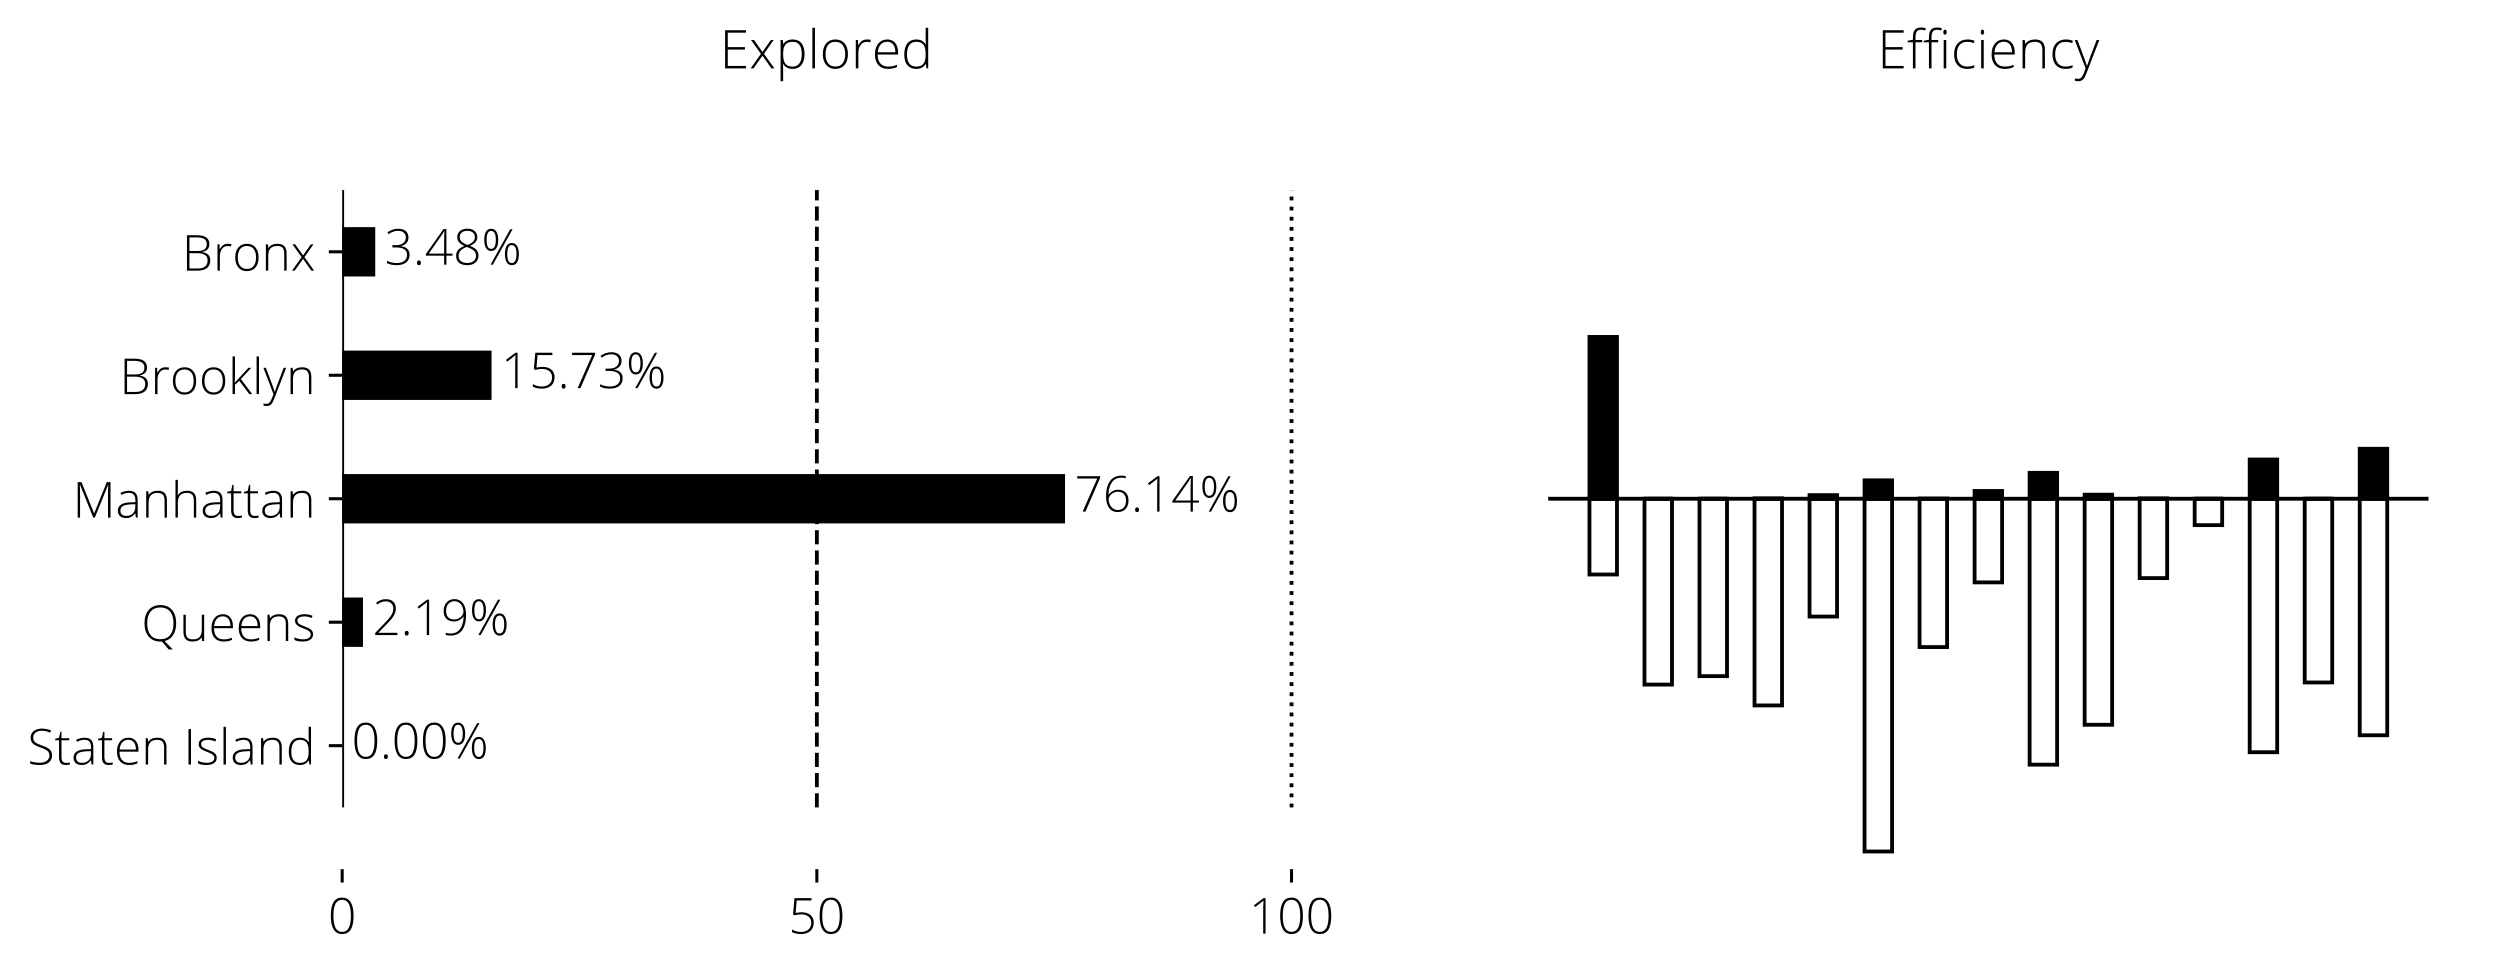
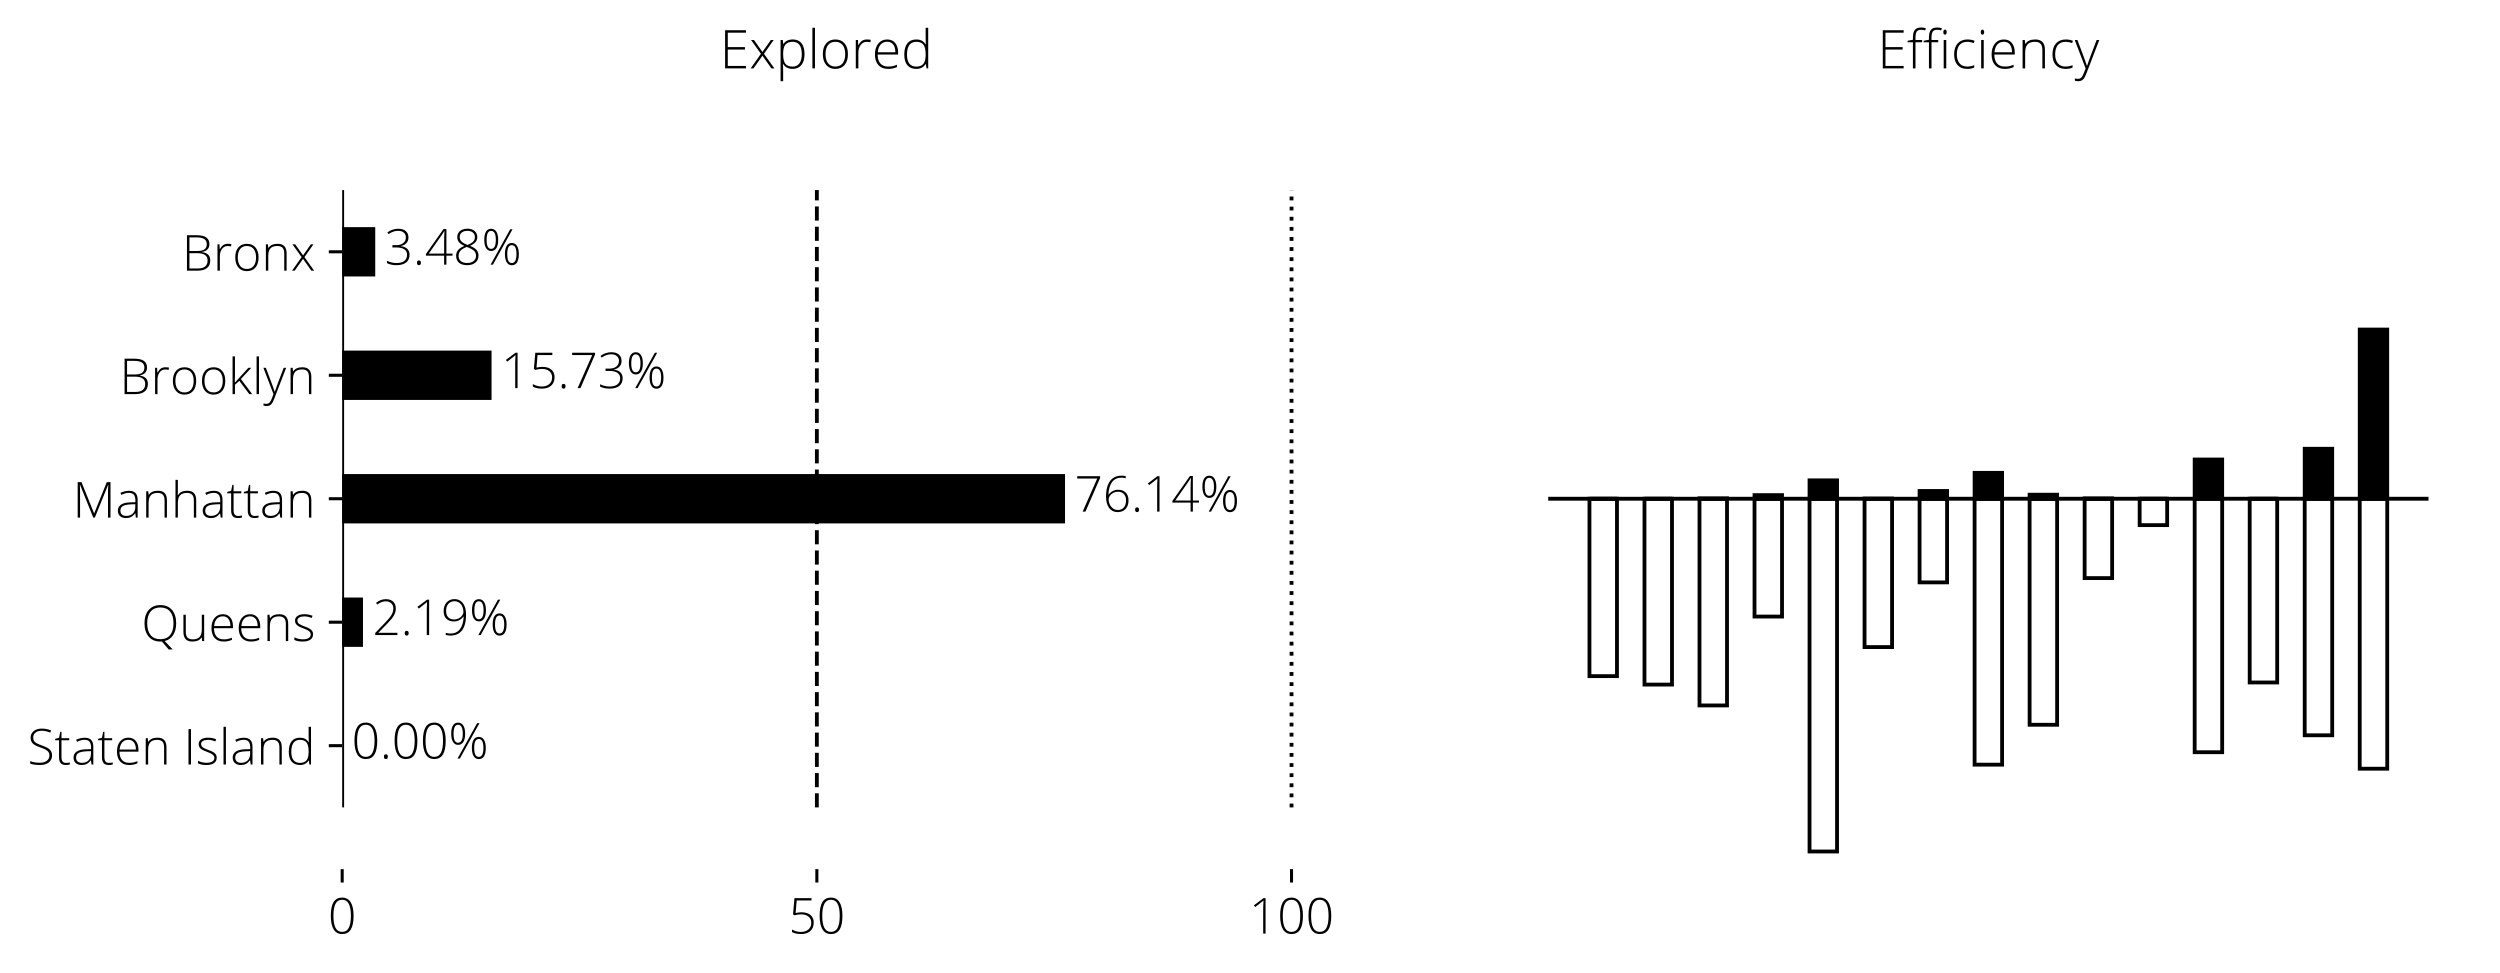
<svg xmlns="http://www.w3.org/2000/svg" xmlns:xlink="http://www.w3.org/1999/xlink" width="654.828pt" height="254.856pt" viewBox="0 0 654.828 254.856" version="1.1">
  <defs>
    <style type="text/css">*{stroke-linejoin: round; stroke-linecap: butt}</style>
  </defs>
  <g id="figure_1">
    <g id="patch_1">
      <path d="M 0 254.856  L 654.828 254.856  L 654.828 0  L 0 0  z " style="fill: #ffffff" />
    </g>
    <g id="axes_1">
      <g id="patch_2">
        <path d="M 89.628 227.654  L 343.265 227.654  L 343.265 33.614  L 89.628 33.614  L 89.628 227.654  z " style="fill: none" />
      </g>
      <g id="patch_3">
-         <path d="M 89.628 201.782  L 89.628 201.782  L 89.628 188.846  L 89.628 188.846  z " clip-path="url(#p9c66ccdeb3)" />
+         <path d="M 89.628 201.782  L 89.628 201.782  L 89.628 188.846  L 89.628 188.846  z " clip-path="url(#p02bdf28654)" />
      </g>
      <g id="patch_4">
-         <path d="M 89.628 169.442  L 95.077 169.442  L 95.077 156.506  L 89.628 156.506  z " clip-path="url(#p9c66ccdeb3)" />
+         <path d="M 89.628 169.442  L 95.077 169.442  L 95.077 156.506  L 89.628 156.506  z " clip-path="url(#p02bdf28654)" />
      </g>
      <g id="patch_5">
-         <path d="M 89.628 137.102  L 278.967 137.102  L 278.967 124.166  L 89.628 124.166  z " clip-path="url(#p9c66ccdeb3)" />
+         <path d="M 89.628 137.102  L 278.967 137.102  L 278.967 124.166  L 89.628 124.166  z " clip-path="url(#p02bdf28654)" />
      </g>
      <g id="patch_6">
-         <path d="M 89.628 104.762  L 128.753 104.762  L 128.753 91.826  L 89.628 91.826  z " clip-path="url(#p9c66ccdeb3)" />
+         <path d="M 89.628 104.762  L 128.753 104.762  L 128.753 91.826  L 89.628 91.826  z " clip-path="url(#p02bdf28654)" />
      </g>
      <g id="patch_7">
-         <path d="M 89.628 72.422  L 98.287 72.422  L 98.287 59.486  L 89.628 59.486  z " clip-path="url(#p9c66ccdeb3)" />
+         <path d="M 89.628 72.422  L 98.287 72.422  L 98.287 59.486  L 89.628 59.486  z " clip-path="url(#p02bdf28654)" />
      </g>
      <g id="matplotlib.axis_1">
        <g id="xtick_1">
          <g id="line2d_1">
            <defs>
-               <path id="m9e87ecc311" d="M 0 0  L 0 3.5  " style="stroke: #000000; stroke-width: 0.8" />
+               <path id="md7eb04fafc" d="M 0 0  L 0 3.5  " style="stroke: #000000; stroke-width: 0.8" />
            </defs>
            <g>
-               <use xlink:href="#m9e87ecc311" x="89.628" y="227.654" style="stroke: #000000; stroke-width: 0.8" />
+               <use xlink:href="#md7eb04fafc" x="89.628" y="227.654" style="stroke: #000000; stroke-width: 0.8" />
            </g>
          </g>
          <g id="text_1">
            <g transform="translate(85.91836 244.5322)scale(0.13 -0.13)">
              <defs>
                <path id="OpenSans-Light-30" d="M 3297 2297  Q 3297 1094 2930 515  Q 2563 -63 1819 -63  Q 1103 -63 731 532  Q 359 1128 359 2297  Q 359 3491 720 4066  Q 1081 4641 1819 4641  Q 2541 4641 2919 4045  Q 3297 3450 3297 2297  z M 697 2297  Q 697 1234 975 726  Q 1253 219 1819 219  Q 2409 219 2679 744  Q 2950 1269 2950 2297  Q 2950 3309 2679 3834  Q 2409 4359 1819 4359  Q 1228 4359 962 3834  Q 697 3309 697 2297  z " transform="scale(0.015625)" />
              </defs>
              <use xlink:href="#OpenSans-Light-30" />
            </g>
          </g>
        </g>
        <g id="xtick_2">
          <g id="line2d_2">
            <g>
-               <use xlink:href="#m9e87ecc311" x="213.96" y="227.654" style="stroke: #000000; stroke-width: 0.8" />
+               <use xlink:href="#md7eb04fafc" x="213.96" y="227.654" style="stroke: #000000; stroke-width: 0.8" />
            </g>
          </g>
          <g id="text_2">
            <g transform="translate(206.5398 244.5322)scale(0.13 -0.13)">
              <defs>
                <path id="OpenSans-Light-35" d="M 1678 2747  Q 2409 2747 2829 2394  Q 3250 2041 3250 1422  Q 3250 719 2812 328  Q 2375 -63 1606 -63  Q 1266 -63 959 4  Q 653 72 447 197  L 447 519  Q 784 347 1046 280  Q 1309 213 1606 213  Q 2206 213 2568 530  Q 2931 847 2931 1388  Q 2931 1897 2578 2187  Q 2225 2478 1619 2478  Q 1213 2478 769 2356  L 581 2478  L 763 4569  L 2963 4569  L 2963 4269  L 1056 4269  L 916 2656  Q 1403 2747 1678 2747  z " transform="scale(0.015625)" />
              </defs>
              <use xlink:href="#OpenSans-Light-35" />
              <use xlink:href="#OpenSans-Light-30" x="57.08" />
            </g>
          </g>
        </g>
        <g id="xtick_3">
          <g id="line2d_3">
            <g>
-               <use xlink:href="#m9e87ecc311" x="338.292" y="227.654" style="stroke: #000000; stroke-width: 0.8" />
+               <use xlink:href="#md7eb04fafc" x="338.292" y="227.654" style="stroke: #000000; stroke-width: 0.8" />
            </g>
          </g>
          <g id="text_3">
            <g transform="translate(327.1613 244.5322)scale(0.13 -0.13)">
              <defs>
                <path id="OpenSans-Light-31" d="M 2131 0  L 1825 0  L 1825 3328  Q 1825 3781 1863 4269  Q 1816 4222 1766 4178  Q 1716 4134 800 3419  L 622 3641  L 1863 4569  L 2131 4569  L 2131 0  z " transform="scale(0.015625)" />
              </defs>
              <use xlink:href="#OpenSans-Light-31" />
              <use xlink:href="#OpenSans-Light-30" x="57.08" />
              <use xlink:href="#OpenSans-Light-30" x="114.16" />
            </g>
          </g>
        </g>
      </g>
      <g id="matplotlib.axis_2">
        <g id="ytick_1">
          <g id="line2d_4">
            <defs>
-               <path id="mad6fd89272" d="M 0 0  L -3.5 0  " style="stroke: #000000; stroke-width: 0.8" />
+               <path id="m447aea1575" d="M 0 0  L -3.5 0  " style="stroke: #000000; stroke-width: 0.8" />
            </defs>
            <g>
-               <use xlink:href="#mad6fd89272" x="89.628" y="195.314" style="stroke: #000000; stroke-width: 0.8" />
+               <use xlink:href="#m447aea1575" x="89.628" y="195.314" style="stroke: #000000; stroke-width: 0.8" />
            </g>
          </g>
          <g id="text_4">
            <g transform="translate(7.2 200.2532)scale(0.13 -0.13)">
              <defs>
                <path id="OpenSans-Light-53" d="M 3169 1178  Q 3169 606 2748 271  Q 2328 -63 1631 -63  Q 794 -63 347 122  L 347 441  Q 841 231 1606 231  Q 2169 231 2498 489  Q 2828 747 2828 1166  Q 2828 1425 2718 1595  Q 2609 1766 2362 1906  Q 2116 2047 1638 2209  Q 938 2450 670 2729  Q 403 3009 403 3475  Q 403 3988 804 4311  Q 1206 4634 1838 4634  Q 2481 4634 3047 4391  L 2931 4116  Q 2363 4353 1844 4353  Q 1338 4353 1038 4118  Q 738 3884 738 3481  Q 738 3228 830 3065  Q 922 2903 1131 2773  Q 1341 2644 1850 2463  Q 2384 2278 2653 2104  Q 2922 1931 3045 1711  Q 3169 1491 3169 1178  z " transform="scale(0.015625)" />
                <path id="OpenSans-Light-74" d="M 1466 213  Q 1759 213 1978 263  L 1978 13  Q 1753 -63 1459 -63  Q 1009 -63 795 178  Q 581 419 581 934  L 581 3128  L 78 3128  L 78 3309  L 581 3450  L 738 4219  L 897 4219  L 897 3397  L 1894 3397  L 1894 3128  L 897 3128  L 897 978  Q 897 588 1034 400  Q 1172 213 1466 213  z " transform="scale(0.015625)" />
                <path id="OpenSans-Light-61" d="M 2631 0  L 2553 538  L 2528 538  Q 2272 209 2001 73  Q 1731 -63 1363 -63  Q 863 -63 584 193  Q 306 450 306 903  Q 306 1400 720 1675  Q 1134 1950 1919 1966  L 2566 1984  L 2566 2209  Q 2566 2694 2369 2941  Q 2172 3188 1734 3188  Q 1263 3188 756 2925  L 641 3194  Q 1200 3456 1747 3456  Q 2306 3456 2582 3165  Q 2859 2875 2859 2259  L 2859 0  L 2631 0  z M 1381 219  Q 1925 219 2239 530  Q 2553 841 2553 1394  L 2553 1728  L 1959 1703  Q 1244 1669 939 1480  Q 634 1291 634 891  Q 634 572 829 395  Q 1025 219 1381 219  z " transform="scale(0.015625)" />
                <path id="OpenSans-Light-65" d="M 1941 -63  Q 1200 -63 786 393  Q 372 850 372 1672  Q 372 2484 772 2973  Q 1172 3463 1850 3463  Q 2450 3463 2797 3044  Q 3144 2625 3144 1906  L 3144 1656  L 697 1656  Q 703 956 1023 587  Q 1344 219 1941 219  Q 2231 219 2451 259  Q 2672 300 3009 434  L 3009 153  Q 2722 28 2478 -17  Q 2234 -63 1941 -63  z M 1850 3188  Q 1359 3188 1062 2864  Q 766 2541 716 1931  L 2816 1931  Q 2816 2522 2559 2855  Q 2303 3188 1850 3188  z " transform="scale(0.015625)" />
                <path id="OpenSans-Light-6e" d="M 2938 0  L 2938 2203  Q 2938 2716 2722 2948  Q 2506 3181 2053 3181  Q 1444 3181 1161 2873  Q 878 2566 878 1875  L 878 0  L 569 0  L 569 3397  L 831 3397  L 891 2931  L 909 2931  Q 1241 3463 2088 3463  Q 3244 3463 3244 2222  L 3244 0  L 2938 0  z " transform="scale(0.015625)" />
                <path id="OpenSans-Light-20" transform="scale(0.015625)" />
                <path id="OpenSans-Light-49" d="M 647 0  L 647 4569  L 966 4569  L 966 0  L 647 0  z " transform="scale(0.015625)" />
                <path id="OpenSans-Light-73" d="M 2675 884  Q 2675 428 2328 182  Q 1981 -63 1344 -63  Q 663 -63 263 147  L 263 481  Q 775 225 1344 225  Q 1847 225 2108 392  Q 2369 559 2369 838  Q 2369 1094 2161 1269  Q 1953 1444 1478 1613  Q 969 1797 762 1930  Q 556 2063 451 2230  Q 347 2397 347 2638  Q 347 3019 667 3241  Q 988 3463 1563 3463  Q 2113 3463 2606 3256  L 2491 2975  Q 1991 3181 1563 3181  Q 1147 3181 903 3043  Q 659 2906 659 2663  Q 659 2397 848 2237  Q 1038 2078 1588 1881  Q 2047 1716 2256 1583  Q 2466 1450 2570 1281  Q 2675 1113 2675 884  z " transform="scale(0.015625)" />
                <path id="OpenSans-Light-6c" d="M 878 0  L 569 0  L 569 4863  L 878 4863  L 878 0  z " transform="scale(0.015625)" />
                <path id="OpenSans-Light-64" d="M 1813 3463  Q 2181 3463 2450 3328  Q 2719 3194 2931 2869  L 2950 2869  Q 2931 3263 2931 3641  L 2931 4863  L 3238 4863  L 3238 0  L 3034 0  L 2956 519  L 2931 519  Q 2544 -63 1819 -63  Q 1116 -63 744 375  Q 372 813 372 1650  Q 372 2531 740 2997  Q 1109 3463 1813 3463  z M 1813 3181  Q 1256 3181 976 2790  Q 697 2400 697 1656  Q 697 213 1819 213  Q 2394 213 2662 547  Q 2931 881 2931 1650  L 2931 1703  Q 2931 2491 2667 2836  Q 2403 3181 1813 3181  z " transform="scale(0.015625)" />
              </defs>
              <use xlink:href="#OpenSans-Light-53" />
              <use xlink:href="#OpenSans-Light-74" x="54.492" />
              <use xlink:href="#OpenSans-Light-61" x="87.988" />
              <use xlink:href="#OpenSans-Light-74" x="140.967" />
              <use xlink:href="#OpenSans-Light-65" x="174.463" />
              <use xlink:href="#OpenSans-Light-6e" x="229.346" />
              <use xlink:href="#OpenSans-Light-20" x="288.33" />
              <use xlink:href="#OpenSans-Light-49" x="314.307" />
              <use xlink:href="#OpenSans-Light-73" x="339.502" />
              <use xlink:href="#OpenSans-Light-6c" x="386.084" />
              <use xlink:href="#OpenSans-Light-61" x="408.691" />
              <use xlink:href="#OpenSans-Light-6e" x="461.67" />
              <use xlink:href="#OpenSans-Light-64" x="520.654" />
            </g>
          </g>
        </g>
        <g id="ytick_2">
          <g id="line2d_5">
            <g>
-               <use xlink:href="#mad6fd89272" x="89.628" y="162.974" style="stroke: #000000; stroke-width: 0.8" />
+               <use xlink:href="#m447aea1575" x="89.628" y="162.974" style="stroke: #000000; stroke-width: 0.8" />
            </g>
          </g>
          <g id="text_5">
            <g transform="translate(37.03094 167.9132)scale(0.13 -0.13)">
              <defs>
                <path id="OpenSans-Light-51" d="M 4488 2291  Q 4488 1372 4094 770  Q 3700 169 3003 0  L 4044 -1088  L 3525 -1088  L 2644 -56  L 2541 -63  L 2444 -63  Q 1491 -63 947 570  Q 403 1203 403 2297  Q 403 3388 951 4014  Q 1500 4641 2450 4641  Q 3406 4641 3947 4011  Q 4488 3381 4488 2291  z M 750 2291  Q 750 1309 1187 773  Q 1625 238 2444 238  Q 3269 238 3705 769  Q 4141 1300 4141 2291  Q 4141 3278 3705 3804  Q 3269 4331 2450 4331  Q 1634 4331 1192 3800  Q 750 3269 750 2291  z " transform="scale(0.015625)" />
                <path id="OpenSans-Light-75" d="M 838 3397  L 838 1197  Q 838 684 1053 451  Q 1269 219 1722 219  Q 2328 219 2614 525  Q 2900 831 2900 1522  L 2900 3397  L 3206 3397  L 3206 0  L 2944 0  L 2888 469  L 2869 469  Q 2538 -63 1691 -63  Q 531 -63 531 1178  L 531 3397  L 838 3397  z " transform="scale(0.015625)" />
              </defs>
              <use xlink:href="#OpenSans-Light-51" />
              <use xlink:href="#OpenSans-Light-75" x="76.416" />
              <use xlink:href="#OpenSans-Light-65" x="135.4" />
              <use xlink:href="#OpenSans-Light-65" x="190.283" />
              <use xlink:href="#OpenSans-Light-6e" x="245.166" />
              <use xlink:href="#OpenSans-Light-73" x="304.15" />
            </g>
          </g>
        </g>
        <g id="ytick_3">
          <g id="line2d_6">
            <g>
-               <use xlink:href="#mad6fd89272" x="89.628" y="130.634" style="stroke: #000000; stroke-width: 0.8" />
+               <use xlink:href="#m447aea1575" x="89.628" y="130.634" style="stroke: #000000; stroke-width: 0.8" />
            </g>
          </g>
          <g id="text_6">
            <g transform="translate(19.03406 135.5732)scale(0.13 -0.13)">
              <defs>
                <path id="OpenSans-Light-4d" d="M 2656 0  L 953 4219  L 928 4219  Q 953 3831 953 3425  L 953 0  L 647 0  L 647 4569  L 1141 4569  L 2759 550  L 2778 550  L 4397 4569  L 4878 4569  L 4878 0  L 4556 0  L 4556 3463  Q 4556 3825 4594 4213  L 4569 4213  L 2859 0  L 2656 0  z " transform="scale(0.015625)" />
                <path id="OpenSans-Light-68" d="M 2938 0  L 2938 2203  Q 2938 2716 2722 2948  Q 2506 3181 2053 3181  Q 1444 3181 1161 2873  Q 878 2566 878 1875  L 878 0  L 569 0  L 569 4863  L 878 4863  L 878 3316  L 863 2881  L 884 2881  Q 1075 3188 1365 3325  Q 1656 3463 2088 3463  Q 3244 3463 3244 2222  L 3244 0  L 2938 0  z " transform="scale(0.015625)" />
              </defs>
              <use xlink:href="#OpenSans-Light-4d" />
              <use xlink:href="#OpenSans-Light-61" x="86.279" />
              <use xlink:href="#OpenSans-Light-6e" x="139.258" />
              <use xlink:href="#OpenSans-Light-68" x="198.242" />
              <use xlink:href="#OpenSans-Light-61" x="257.227" />
              <use xlink:href="#OpenSans-Light-74" x="310.205" />
              <use xlink:href="#OpenSans-Light-74" x="343.701" />
              <use xlink:href="#OpenSans-Light-61" x="377.197" />
              <use xlink:href="#OpenSans-Light-6e" x="430.176" />
            </g>
          </g>
        </g>
        <g id="ytick_4">
          <g id="line2d_7">
            <g>
-               <use xlink:href="#mad6fd89272" x="89.628" y="98.294" style="stroke: #000000; stroke-width: 0.8" />
+               <use xlink:href="#m447aea1575" x="89.628" y="98.294" style="stroke: #000000; stroke-width: 0.8" />
            </g>
          </g>
          <g id="text_7">
            <g transform="translate(31.31703 103.2332)scale(0.13 -0.13)">
              <defs>
                <path id="OpenSans-Light-42" d="M 647 4569  L 1900 4569  Q 2747 4569 3144 4281  Q 3541 3994 3541 3413  Q 3541 3016 3298 2752  Q 3056 2488 2591 2413  L 2591 2394  Q 3138 2313 3395 2048  Q 3653 1784 3653 1313  Q 3653 681 3234 340  Q 2816 0 2047 0  L 647 0  L 647 4569  z M 966 2534  L 1972 2534  Q 2616 2534 2908 2748  Q 3200 2963 3200 3419  Q 3200 3875 2870 4081  Q 2541 4288 1888 4288  L 966 4288  L 966 2534  z M 966 2253  L 966 281  L 2041 281  Q 3309 281 3309 1313  Q 3309 2253 1972 2253  L 966 2253  z " transform="scale(0.015625)" />
                <path id="OpenSans-Light-72" d="M 1906 3463  Q 2122 3463 2369 3419  L 2309 3122  Q 2097 3175 1869 3175  Q 1434 3175 1156 2806  Q 878 2438 878 1875  L 878 0  L 569 0  L 569 3397  L 831 3397  L 863 2784  L 884 2784  Q 1094 3159 1331 3311  Q 1569 3463 1906 3463  z " transform="scale(0.015625)" />
                <path id="OpenSans-Light-6f" d="M 3378 1703  Q 3378 872 2975 404  Q 2572 -63 1863 -63  Q 1416 -63 1075 153  Q 734 369 553 772  Q 372 1175 372 1703  Q 372 2534 775 2998  Q 1178 3463 1881 3463  Q 2581 3463 2979 2992  Q 3378 2522 3378 1703  z M 697 1703  Q 697 1003 1005 611  Q 1313 219 1875 219  Q 2438 219 2745 611  Q 3053 1003 3053 1703  Q 3053 2406 2742 2793  Q 2431 3181 1869 3181  Q 1306 3181 1001 2795  Q 697 2409 697 1703  z " transform="scale(0.015625)" />
                <path id="OpenSans-Light-6b" d="M 872 1491  L 2606 3397  L 2981 3397  L 1644 1947  L 3097 0  L 2725 0  L 1434 1716  L 878 1209  L 878 0  L 569 0  L 569 4863  L 878 4863  L 878 2425  L 856 1491  L 872 1491  z " transform="scale(0.015625)" />
                <path id="OpenSans-Light-79" d="M 0 3397  L 319 3397  L 1038 1491  Q 1366 613 1453 306  L 1472 306  Q 1603 709 1900 1509  L 2619 3397  L 2938 3397  L 1416 -550  Q 1231 -1031 1106 -1200  Q 981 -1369 814 -1453  Q 647 -1538 409 -1538  Q 231 -1538 13 -1472  L 13 -1203  Q 194 -1253 403 -1253  Q 563 -1253 684 -1178  Q 806 -1103 904 -945  Q 1003 -788 1133 -445  Q 1263 -103 1300 0  L 0 3397  z " transform="scale(0.015625)" />
              </defs>
              <use xlink:href="#OpenSans-Light-42" />
              <use xlink:href="#OpenSans-Light-72" x="62.695" />
              <use xlink:href="#OpenSans-Light-6f" x="101.611" />
              <use xlink:href="#OpenSans-Light-6f" x="160.205" />
              <use xlink:href="#OpenSans-Light-6b" x="218.799" />
              <use xlink:href="#OpenSans-Light-6c" x="267.188" />
              <use xlink:href="#OpenSans-Light-79" x="289.795" />
              <use xlink:href="#OpenSans-Light-6e" x="335.693" />
            </g>
          </g>
        </g>
        <g id="ytick_5">
          <g id="line2d_8">
            <g>
-               <use xlink:href="#mad6fd89272" x="89.628" y="65.954" style="stroke: #000000; stroke-width: 0.8" />
+               <use xlink:href="#m447aea1575" x="89.628" y="65.954" style="stroke: #000000; stroke-width: 0.8" />
            </g>
          </g>
          <g id="text_8">
            <g transform="translate(47.65641 70.89317)scale(0.13 -0.13)">
              <defs>
                <path id="OpenSans-Light-78" d="M 1403 1747  L 219 3397  L 575 3397  L 1588 1966  L 2591 3397  L 2931 3397  L 1766 1747  L 3016 0  L 2656 0  L 1588 1516  L 513 0  L 172 0  L 1403 1747  z " transform="scale(0.015625)" />
              </defs>
              <use xlink:href="#OpenSans-Light-42" />
              <use xlink:href="#OpenSans-Light-72" x="62.695" />
              <use xlink:href="#OpenSans-Light-6f" x="101.611" />
              <use xlink:href="#OpenSans-Light-6e" x="160.205" />
              <use xlink:href="#OpenSans-Light-78" x="219.189" />
            </g>
          </g>
        </g>
      </g>
      <g id="LineCollection_1">
-         <path d="M 89.628 211.484  L 89.628 49.784  " clip-path="url(#p9c66ccdeb3)" style="fill: none; stroke: #000000" />
+         <path d="M 89.628 211.484  L 89.628 49.784  " clip-path="url(#p02bdf28654)" style="fill: none; stroke: #000000" />
      </g>
      <g id="LineCollection_2">
-         <path d="M 213.96 211.484  L 213.96 49.784  " clip-path="url(#p9c66ccdeb3)" style="fill: none; stroke-dasharray: 3.7,1.6; stroke-dashoffset: 0; stroke: #000000" />
+         <path d="M 213.96 211.484  L 213.96 49.784  " clip-path="url(#p02bdf28654)" style="fill: none; stroke-dasharray: 3.7,1.6; stroke-dashoffset: 0; stroke: #000000" />
      </g>
      <g id="LineCollection_3">
-         <path d="M 338.292 211.484  L 338.292 49.784  " clip-path="url(#p9c66ccdeb3)" style="fill: none; stroke-dasharray: 1,1.65; stroke-dashoffset: 0; stroke: #000000" />
+         <path d="M 338.292 211.484  L 338.292 49.784  " clip-path="url(#p02bdf28654)" style="fill: none; stroke-dasharray: 1,1.65; stroke-dashoffset: 0; stroke: #000000" />
      </g>
      <g id="text_9">
        <g transform="translate(92.11507 198.6911)scale(0.13 -0.13)">
          <defs>
            <path id="OpenSans-Light-2e" d="M 506 244  Q 506 550 756 550  Q 1013 550 1013 244  Q 1013 -63 756 -63  Q 506 -63 506 244  z " transform="scale(0.015625)" />
            <path id="OpenSans-Light-25" d="M 659 3206  Q 659 2625 800 2333  Q 941 2041 1241 2041  Q 1844 2041 1844 3206  Q 1844 3781 1689 4070  Q 1534 4359 1241 4359  Q 941 4359 800 4070  Q 659 3781 659 3206  z M 2150 3206  Q 2150 2500 1915 2133  Q 1681 1766 1241 1766  Q 825 1766 589 2142  Q 353 2519 353 3206  Q 353 3903 578 4268  Q 803 4634 1241 4634  Q 1675 4634 1912 4257  Q 2150 3881 2150 3206  z M 3322 1369  Q 3322 791 3462 502  Q 3603 213 3903 213  Q 4506 213 4506 1369  Q 4506 2522 3903 2522  Q 3603 2522 3462 2236  Q 3322 1950 3322 1369  z M 4813 1369  Q 4813 663 4581 295  Q 4350 -72 3909 -72  Q 3484 -72 3250 308  Q 3016 688 3016 1369  Q 3016 2072 3245 2434  Q 3475 2797 3909 2797  Q 4338 2797 4575 2422  Q 4813 2047 4813 1369  z M 4000 4569  L 1466 0  L 1166 0  L 3700 4569  L 4000 4569  z " transform="scale(0.015625)" />
          </defs>
          <use xlink:href="#OpenSans-Light-30" />
          <use xlink:href="#OpenSans-Light-2e" x="57.08" />
          <use xlink:href="#OpenSans-Light-30" x="80.859" />
          <use xlink:href="#OpenSans-Light-30" x="137.939" />
          <use xlink:href="#OpenSans-Light-25" x="195.02" />
        </g>
      </g>
      <g id="text_10">
        <g transform="translate(97.5641 166.3511)scale(0.13 -0.13)">
          <defs>
            <path id="OpenSans-Light-32" d="M 3213 0  L 353 0  L 353 275  L 1569 1544  Q 2081 2075 2287 2356  Q 2494 2638 2591 2894  Q 2688 3150 2688 3431  Q 2688 3841 2419 4097  Q 2150 4353 1722 4353  Q 1150 4353 628 3938  L 459 4153  Q 1031 4634 1728 4634  Q 2325 4634 2667 4315  Q 3009 3997 3009 3438  Q 3009 2984 2779 2561  Q 2550 2138 1941 1516  L 769 313  L 769 300  L 3213 300  L 3213 0  z " transform="scale(0.015625)" />
            <path id="OpenSans-Light-39" d="M 3238 2631  Q 3238 1731 3002 1125  Q 2766 519 2314 228  Q 1863 -63 1222 -63  Q 897 -63 622 19  L 622 288  Q 756 244 945 220  Q 1134 197 1234 197  Q 2006 197 2443 755  Q 2881 1313 2931 2381  L 2894 2381  Q 2666 2081 2350 1920  Q 2034 1759 1691 1759  Q 1056 1759 701 2109  Q 347 2459 347 3103  Q 347 3791 736 4216  Q 1125 4641 1747 4641  Q 2197 4641 2534 4405  Q 2872 4169 3055 3712  Q 3238 3256 3238 2631  z M 1747 4366  Q 1253 4366 959 4033  Q 666 3700 666 3122  Q 666 2578 937 2297  Q 1209 2016 1716 2016  Q 2031 2016 2304 2156  Q 2578 2297 2739 2530  Q 2900 2763 2900 3003  Q 2900 3369 2754 3687  Q 2609 4006 2348 4186  Q 2088 4366 1747 4366  z " transform="scale(0.015625)" />
          </defs>
          <use xlink:href="#OpenSans-Light-32" />
          <use xlink:href="#OpenSans-Light-2e" x="57.08" />
          <use xlink:href="#OpenSans-Light-31" x="80.859" />
          <use xlink:href="#OpenSans-Light-39" x="137.939" />
          <use xlink:href="#OpenSans-Light-25" x="195.02" />
        </g>
      </g>
      <g id="text_11">
        <g transform="translate(281.4537 134.0111)scale(0.13 -0.13)">
          <defs>
            <path id="OpenSans-Light-37" d="M 1044 0  L 2925 4269  L 341 4269  L 341 4569  L 3297 4569  L 3297 4341  L 1409 0  L 1044 0  z " transform="scale(0.015625)" />
            <path id="OpenSans-Light-36" d="M 409 1947  Q 409 2838 651 3445  Q 894 4053 1339 4347  Q 1784 4641 2413 4641  Q 2706 4641 2950 4569  L 2950 4294  Q 2722 4378 2400 4378  Q 1628 4378 1198 3822  Q 769 3266 716 2203  L 756 2203  Q 994 2509 1300 2665  Q 1606 2822 1947 2822  Q 2588 2822 2948 2456  Q 3309 2091 3309 1447  Q 3309 747 2929 342  Q 2550 -63 1906 -63  Q 1213 -63 811 467  Q 409 997 409 1947  z M 1906 213  Q 2419 213 2703 534  Q 2988 856 2988 1453  Q 2988 1978 2706 2272  Q 2425 2566 1941 2566  Q 1622 2566 1348 2425  Q 1075 2284 912 2051  Q 750 1819 750 1575  Q 750 1228 904 908  Q 1059 588 1323 400  Q 1588 213 1906 213  z " transform="scale(0.015625)" />
            <path id="OpenSans-Light-34" d="M 3566 1166  L 2778 1166  L 2778 0  L 2484 0  L 2484 1166  L 134 1166  L 134 1375  L 2400 4594  L 2778 4594  L 2778 1434  L 3566 1434  L 3566 1166  z M 2484 1434  L 2484 2741  Q 2484 3684 2528 4325  L 2503 4325  Q 2441 4209 2119 3738  L 506 1434  L 2484 1434  z " transform="scale(0.015625)" />
          </defs>
          <use xlink:href="#OpenSans-Light-37" />
          <use xlink:href="#OpenSans-Light-36" x="57.08" />
          <use xlink:href="#OpenSans-Light-2e" x="114.16" />
          <use xlink:href="#OpenSans-Light-31" x="137.939" />
          <use xlink:href="#OpenSans-Light-34" x="195.02" />
          <use xlink:href="#OpenSans-Light-25" x="252.1" />
        </g>
      </g>
      <g id="text_12">
        <g transform="translate(131.2399 101.6711)scale(0.13 -0.13)">
          <defs>
            <path id="OpenSans-Light-33" d="M 3059 3494  Q 3059 3069 2792 2778  Q 2525 2488 2075 2406  L 2075 2388  Q 2625 2319 2912 2037  Q 3200 1756 3200 1281  Q 3200 641 2764 289  Q 2328 -63 1509 -63  Q 813 -63 294 197  L 294 506  Q 556 369 882 291  Q 1209 213 1497 213  Q 2188 213 2534 492  Q 2881 772 2881 1281  Q 2881 1734 2526 1978  Q 2172 2222 1484 2222  L 991 2222  L 991 2522  L 1491 2522  Q 2059 2522 2392 2792  Q 2725 3063 2725 3525  Q 2725 3906 2454 4136  Q 2184 4366 1747 4366  Q 1406 4366 1125 4270  Q 844 4175 494 3944  L 341 4153  Q 606 4375 981 4504  Q 1356 4634 1741 4634  Q 2372 4634 2715 4336  Q 3059 4038 3059 3494  z " transform="scale(0.015625)" />
          </defs>
          <use xlink:href="#OpenSans-Light-31" />
          <use xlink:href="#OpenSans-Light-35" x="57.08" />
          <use xlink:href="#OpenSans-Light-2e" x="114.16" />
          <use xlink:href="#OpenSans-Light-37" x="137.939" />
          <use xlink:href="#OpenSans-Light-33" x="195.02" />
          <use xlink:href="#OpenSans-Light-25" x="252.1" />
        </g>
      </g>
      <g id="text_13">
        <g transform="translate(100.7736 69.33114)scale(0.13 -0.13)">
          <defs>
            <path id="OpenSans-Light-38" d="M 1819 4647  Q 2400 4647 2754 4350  Q 3109 4053 3109 3547  Q 3109 3197 2889 2928  Q 2669 2659 2175 2431  Q 2775 2184 3019 1890  Q 3263 1597 3263 1178  Q 3263 613 2867 275  Q 2472 -63 1806 -63  Q 1116 -63 747 253  Q 378 569 378 1172  Q 378 1581 637 1890  Q 897 2200 1441 2419  Q 938 2656 731 2920  Q 525 3184 525 3553  Q 525 3881 690 4129  Q 856 4378 1154 4512  Q 1453 4647 1819 4647  z M 697 1125  Q 697 694 989 456  Q 1281 219 1806 219  Q 2319 219 2631 470  Q 2944 722 2944 1153  Q 2944 1541 2698 1783  Q 2453 2025 1753 2291  Q 1178 2069 937 1800  Q 697 1531 697 1125  z M 1813 4366  Q 1372 4366 1105 4148  Q 838 3931 838 3553  Q 838 3334 936 3167  Q 1034 3000 1220 2864  Q 1406 2728 1844 2547  Q 2353 2744 2575 2981  Q 2797 3219 2797 3553  Q 2797 3928 2533 4147  Q 2269 4366 1813 4366  z " transform="scale(0.015625)" />
          </defs>
          <use xlink:href="#OpenSans-Light-33" />
          <use xlink:href="#OpenSans-Light-2e" x="57.08" />
          <use xlink:href="#OpenSans-Light-34" x="80.859" />
          <use xlink:href="#OpenSans-Light-38" x="137.939" />
          <use xlink:href="#OpenSans-Light-25" x="195.02" />
        </g>
      </g>
      <g id="text_14">
        <g transform="translate(188.5144 17.91219)scale(0.14 -0.14)">
          <defs>
            <path id="OpenSans-Light-45" d="M 3144 0  L 647 0  L 647 4569  L 3144 4569  L 3144 4275  L 966 4275  L 966 2547  L 3022 2547  L 3022 2253  L 966 2253  L 966 294  L 3144 294  L 3144 0  z " transform="scale(0.015625)" />
            <path id="OpenSans-Light-70" d="M 2022 -63  Q 1238 -63 878 525  L 856 525  L 866 263  Q 878 31 878 -244  L 878 -1538  L 569 -1538  L 569 3397  L 831 3397  L 891 2913  L 909 2913  Q 1259 3463 2028 3463  Q 2716 3463 3077 3011  Q 3438 2559 3438 1697  Q 3438 859 3058 398  Q 2678 -63 2022 -63  z M 2016 213  Q 2538 213 2823 600  Q 3109 988 3109 1684  Q 3109 3181 2028 3181  Q 1434 3181 1156 2854  Q 878 2528 878 1791  L 878 1691  Q 878 894 1145 553  Q 1413 213 2016 213  z " transform="scale(0.015625)" />
          </defs>
          <use xlink:href="#OpenSans-Light-45" />
          <use xlink:href="#OpenSans-Light-78" x="55.176" />
          <use xlink:href="#OpenSans-Light-70" x="104.98" />
          <use xlink:href="#OpenSans-Light-6c" x="164.502" />
          <use xlink:href="#OpenSans-Light-6f" x="187.109" />
          <use xlink:href="#OpenSans-Light-72" x="245.703" />
          <use xlink:href="#OpenSans-Light-65" x="284.619" />
          <use xlink:href="#OpenSans-Light-64" x="339.502" />
        </g>
      </g>
    </g>
    <g id="axes_2">
      <g id="patch_8">
-         <path d="M 416.329 130.634  L 423.535 130.634  L 423.535 88.254  L 416.329 88.254  z " clip-path="url(#p3371ace6ce)" style="stroke: #000000; stroke-linejoin: miter" />
+         <path d="M 416.329 130.634  L 423.535 130.634  L 423.535 130.634  L 416.329 130.634  z " clip-path="url(#p120a3e0ce7)" style="stroke: #000000; stroke-linejoin: miter" />
      </g>
      <g id="patch_9">
-         <path d="M 430.741 130.634  L 437.946 130.634  L 437.946 130.634  L 430.741 130.634  z " clip-path="url(#p3371ace6ce)" style="stroke: #000000; stroke-linejoin: miter" />
+         <path d="M 430.741 130.634  L 437.946 130.634  L 437.946 130.634  L 430.741 130.634  z " clip-path="url(#p120a3e0ce7)" style="stroke: #000000; stroke-linejoin: miter" />
      </g>
      <g id="patch_10">
-         <path d="M 445.152 130.634  L 452.357 130.634  L 452.357 130.634  L 445.152 130.634  z " clip-path="url(#p3371ace6ce)" style="stroke: #000000; stroke-linejoin: miter" />
+         <path d="M 445.152 130.634  L 452.357 130.634  L 452.357 130.554  L 445.152 130.554  z " clip-path="url(#p120a3e0ce7)" style="stroke: #000000; stroke-linejoin: miter" />
      </g>
      <g id="patch_11">
-         <path d="M 459.563 130.634  L 466.768 130.634  L 466.768 130.554  L 459.563 130.554  z " clip-path="url(#p3371ace6ce)" style="stroke: #000000; stroke-linejoin: miter" />
+         <path d="M 459.563 130.634  L 466.768 130.634  L 466.768 129.688  L 459.563 129.688  z " clip-path="url(#p120a3e0ce7)" style="stroke: #000000; stroke-linejoin: miter" />
      </g>
      <g id="patch_12">
-         <path d="M 473.974 130.634  L 481.18 130.634  L 481.18 129.688  L 473.974 129.688  z " clip-path="url(#p3371ace6ce)" style="stroke: #000000; stroke-linejoin: miter" />
+         <path d="M 473.974 130.634  L 481.18 130.634  L 481.18 125.817  L 473.974 125.817  z " clip-path="url(#p120a3e0ce7)" style="stroke: #000000; stroke-linejoin: miter" />
      </g>
      <g id="patch_13">
-         <path d="M 488.385 130.634  L 495.591 130.634  L 495.591 125.817  L 488.385 125.817  z " clip-path="url(#p3371ace6ce)" style="stroke: #000000; stroke-linejoin: miter" />
+         <path d="M 488.385 130.634  L 495.591 130.634  L 495.591 130.613  L 488.385 130.613  z " clip-path="url(#p120a3e0ce7)" style="stroke: #000000; stroke-linejoin: miter" />
      </g>
      <g id="patch_14">
-         <path d="M 502.796 130.634  L 510.002 130.634  L 510.002 130.613  L 502.796 130.613  z " clip-path="url(#p3371ace6ce)" style="stroke: #000000; stroke-linejoin: miter" />
+         <path d="M 502.796 130.634  L 510.002 130.634  L 510.002 128.603  L 502.796 128.603  z " clip-path="url(#p120a3e0ce7)" style="stroke: #000000; stroke-linejoin: miter" />
      </g>
      <g id="patch_15">
-         <path d="M 517.207 130.634  L 524.413 130.634  L 524.413 128.603  L 517.207 128.603  z " clip-path="url(#p3371ace6ce)" style="stroke: #000000; stroke-linejoin: miter" />
+         <path d="M 517.207 130.634  L 524.413 130.634  L 524.413 123.849  L 517.207 123.849  z " clip-path="url(#p120a3e0ce7)" style="stroke: #000000; stroke-linejoin: miter" />
      </g>
      <g id="patch_16">
-         <path d="M 531.619 130.634  L 538.824 130.634  L 538.824 123.849  L 531.619 123.849  z " clip-path="url(#p3371ace6ce)" style="stroke: #000000; stroke-linejoin: miter" />
+         <path d="M 531.619 130.634  L 538.824 130.634  L 538.824 129.575  L 531.619 129.575  z " clip-path="url(#p120a3e0ce7)" style="stroke: #000000; stroke-linejoin: miter" />
      </g>
      <g id="patch_17">
-         <path d="M 546.03 130.634  L 553.235 130.634  L 553.235 129.575  L 546.03 129.575  z " clip-path="url(#p3371ace6ce)" style="stroke: #000000; stroke-linejoin: miter" />
+         <path d="M 546.03 130.634  L 553.235 130.634  L 553.235 130.564  L 546.03 130.564  z " clip-path="url(#p120a3e0ce7)" style="stroke: #000000; stroke-linejoin: miter" />
      </g>
      <g id="patch_18">
-         <path d="M 560.441 130.634  L 567.647 130.634  L 567.647 130.564  L 560.441 130.564  z " clip-path="url(#p3371ace6ce)" style="stroke: #000000; stroke-linejoin: miter" />
+         <path d="M 560.441 130.634  L 567.647 130.634  L 567.647 130.634  L 560.441 130.634  z " clip-path="url(#p120a3e0ce7)" style="stroke: #000000; stroke-linejoin: miter" />
      </g>
      <g id="patch_19">
-         <path d="M 574.852 130.634  L 582.058 130.634  L 582.058 130.634  L 574.852 130.634  z " clip-path="url(#p3371ace6ce)" style="stroke: #000000; stroke-linejoin: miter" />
+         <path d="M 574.852 130.634  L 582.058 130.634  L 582.058 120.361  L 574.852 120.361  z " clip-path="url(#p120a3e0ce7)" style="stroke: #000000; stroke-linejoin: miter" />
      </g>
      <g id="patch_20">
-         <path d="M 589.263 130.634  L 596.469 130.634  L 596.469 120.361  L 589.263 120.361  z " clip-path="url(#p3371ace6ce)" style="stroke: #000000; stroke-linejoin: miter" />
+         <path d="M 589.263 130.634  L 596.469 130.634  L 596.469 130.634  L 589.263 130.634  z " clip-path="url(#p120a3e0ce7)" style="stroke: #000000; stroke-linejoin: miter" />
      </g>
      <g id="patch_21">
-         <path d="M 603.674 130.634  L 610.88 130.634  L 610.88 130.634  L 603.674 130.634  z " clip-path="url(#p3371ace6ce)" style="stroke: #000000; stroke-linejoin: miter" />
+         <path d="M 603.674 130.634  L 610.88 130.634  L 610.88 117.545  L 603.674 117.545  z " clip-path="url(#p120a3e0ce7)" style="stroke: #000000; stroke-linejoin: miter" />
      </g>
      <g id="patch_22">
-         <path d="M 618.086 130.634  L 625.291 130.634  L 625.291 117.545  L 618.086 117.545  z " clip-path="url(#p3371ace6ce)" style="stroke: #000000; stroke-linejoin: miter" />
+         <path d="M 618.086 130.634  L 625.291 130.634  L 625.291 86.32  L 618.086 86.32  z " clip-path="url(#p120a3e0ce7)" style="stroke: #000000; stroke-linejoin: miter" />
      </g>
      <g id="patch_23">
-         <path d="M 416.329 130.634  L 423.535 130.634  L 423.535 150.478  L 416.329 150.478  L 416.329 130.634  z " clip-path="url(#p3371ace6ce)" style="fill: none; stroke: #000000; stroke-linejoin: miter" />
+         <path d="M 416.329 130.634  L 423.535 130.634  L 423.535 177.101  L 416.329 177.101  L 416.329 130.634  z " clip-path="url(#p120a3e0ce7)" style="fill: none; stroke: #000000; stroke-linejoin: miter" />
      </g>
      <g id="patch_24">
-         <path d="M 430.741 130.634  L 437.946 130.634  L 437.946 179.314  L 430.741 179.314  L 430.741 130.634  z " clip-path="url(#p3371ace6ce)" style="fill: none; stroke: #000000; stroke-linejoin: miter" />
+         <path d="M 430.741 130.634  L 437.946 130.634  L 437.946 179.314  L 430.741 179.314  L 430.741 130.634  z " clip-path="url(#p120a3e0ce7)" style="fill: none; stroke: #000000; stroke-linejoin: miter" />
      </g>
      <g id="patch_25">
-         <path d="M 445.152 130.634  L 452.357 130.634  L 452.357 177.101  L 445.152 177.101  L 445.152 130.634  z " clip-path="url(#p3371ace6ce)" style="fill: none; stroke: #000000; stroke-linejoin: miter" />
+         <path d="M 445.152 130.634  L 452.357 130.634  L 452.357 184.777  L 445.152 184.777  L 445.152 130.634  z " clip-path="url(#p120a3e0ce7)" style="fill: none; stroke: #000000; stroke-linejoin: miter" />
      </g>
      <g id="patch_26">
-         <path d="M 459.563 130.634  L 466.768 130.634  L 466.768 184.777  L 459.563 184.777  L 459.563 130.634  z " clip-path="url(#p3371ace6ce)" style="fill: none; stroke: #000000; stroke-linejoin: miter" />
+         <path d="M 459.563 130.634  L 466.768 130.634  L 466.768 161.495  L 459.563 161.495  L 459.563 130.634  z " clip-path="url(#p120a3e0ce7)" style="fill: none; stroke: #000000; stroke-linejoin: miter" />
      </g>
      <g id="patch_27">
-         <path d="M 473.974 130.634  L 481.18 130.634  L 481.18 161.495  L 473.974 161.495  L 473.974 130.634  z " clip-path="url(#p3371ace6ce)" style="fill: none; stroke: #000000; stroke-linejoin: miter" />
+         <path d="M 473.974 130.634  L 481.18 130.634  L 481.18 223.034  L 473.974 223.034  L 473.974 130.634  z " clip-path="url(#p120a3e0ce7)" style="fill: none; stroke: #000000; stroke-linejoin: miter" />
      </g>
      <g id="patch_28">
-         <path d="M 488.385 130.634  L 495.591 130.634  L 495.591 223.034  L 488.385 223.034  L 488.385 130.634  z " clip-path="url(#p3371ace6ce)" style="fill: none; stroke: #000000; stroke-linejoin: miter" />
+         <path d="M 488.385 130.634  L 495.591 130.634  L 495.591 169.488  L 488.385 169.488  L 488.385 130.634  z " clip-path="url(#p120a3e0ce7)" style="fill: none; stroke: #000000; stroke-linejoin: miter" />
      </g>
      <g id="patch_29">
-         <path d="M 502.796 130.634  L 510.002 130.634  L 510.002 169.488  L 502.796 169.488  L 502.796 130.634  z " clip-path="url(#p3371ace6ce)" style="fill: none; stroke: #000000; stroke-linejoin: miter" />
+         <path d="M 502.796 130.634  L 510.002 130.634  L 510.002 152.545  L 502.796 152.545  L 502.796 130.634  z " clip-path="url(#p120a3e0ce7)" style="fill: none; stroke: #000000; stroke-linejoin: miter" />
      </g>
      <g id="patch_30">
-         <path d="M 517.207 130.634  L 524.413 130.634  L 524.413 152.545  L 517.207 152.545  L 517.207 130.634  z " clip-path="url(#p3371ace6ce)" style="fill: none; stroke: #000000; stroke-linejoin: miter" />
+         <path d="M 517.207 130.634  L 524.413 130.634  L 524.413 200.287  L 517.207 200.287  L 517.207 130.634  z " clip-path="url(#p120a3e0ce7)" style="fill: none; stroke: #000000; stroke-linejoin: miter" />
      </g>
      <g id="patch_31">
-         <path d="M 531.619 130.634  L 538.824 130.634  L 538.824 200.287  L 531.619 200.287  L 531.619 130.634  z " clip-path="url(#p3371ace6ce)" style="fill: none; stroke: #000000; stroke-linejoin: miter" />
+         <path d="M 531.619 130.634  L 538.824 130.634  L 538.824 189.839  L 531.619 189.839  L 531.619 130.634  z " clip-path="url(#p120a3e0ce7)" style="fill: none; stroke: #000000; stroke-linejoin: miter" />
      </g>
      <g id="patch_32">
-         <path d="M 546.03 130.634  L 553.235 130.634  L 553.235 189.839  L 546.03 189.839  L 546.03 130.634  z " clip-path="url(#p3371ace6ce)" style="fill: none; stroke: #000000; stroke-linejoin: miter" />
+         <path d="M 546.03 130.634  L 553.235 130.634  L 553.235 151.422  L 546.03 151.422  L 546.03 130.634  z " clip-path="url(#p120a3e0ce7)" style="fill: none; stroke: #000000; stroke-linejoin: miter" />
      </g>
      <g id="patch_33">
-         <path d="M 560.441 130.634  L 567.647 130.634  L 567.647 151.422  L 560.441 151.422  L 560.441 130.634  z " clip-path="url(#p3371ace6ce)" style="fill: none; stroke: #000000; stroke-linejoin: miter" />
+         <path d="M 560.441 130.634  L 567.647 130.634  L 567.647 137.548  L 560.441 137.548  L 560.441 130.634  z " clip-path="url(#p120a3e0ce7)" style="fill: none; stroke: #000000; stroke-linejoin: miter" />
      </g>
      <g id="patch_34">
-         <path d="M 574.852 130.634  L 582.058 130.634  L 582.058 137.548  L 574.852 137.548  L 574.852 130.634  z " clip-path="url(#p3371ace6ce)" style="fill: none; stroke: #000000; stroke-linejoin: miter" />
+         <path d="M 574.852 130.634  L 582.058 130.634  L 582.058 197.029  L 574.852 197.029  L 574.852 130.634  z " clip-path="url(#p120a3e0ce7)" style="fill: none; stroke: #000000; stroke-linejoin: miter" />
      </g>
      <g id="patch_35">
-         <path d="M 589.263 130.634  L 596.469 130.634  L 596.469 197.029  L 589.263 197.029  L 589.263 130.634  z " clip-path="url(#p3371ace6ce)" style="fill: none; stroke: #000000; stroke-linejoin: miter" />
+         <path d="M 589.263 130.634  L 596.469 130.634  L 596.469 178.762  L 589.263 178.762  L 589.263 130.634  z " clip-path="url(#p120a3e0ce7)" style="fill: none; stroke: #000000; stroke-linejoin: miter" />
      </g>
      <g id="patch_36">
-         <path d="M 603.674 130.634  L 610.88 130.634  L 610.88 178.762  L 603.674 178.762  L 603.674 130.634  z " clip-path="url(#p3371ace6ce)" style="fill: none; stroke: #000000; stroke-linejoin: miter" />
+         <path d="M 603.674 130.634  L 610.88 130.634  L 610.88 192.592  L 603.674 192.592  L 603.674 130.634  z " clip-path="url(#p120a3e0ce7)" style="fill: none; stroke: #000000; stroke-linejoin: miter" />
      </g>
      <g id="patch_37">
-         <path d="M 618.086 130.634  L 625.291 130.634  L 625.291 192.592  L 618.086 192.592  L 618.086 130.634  z " clip-path="url(#p3371ace6ce)" style="fill: none; stroke: #000000; stroke-linejoin: miter" />
+         <path d="M 618.086 130.634  L 625.291 130.634  L 625.291 201.348  L 618.086 201.348  L 618.086 130.634  z " clip-path="url(#p120a3e0ce7)" style="fill: none; stroke: #000000; stroke-linejoin: miter" />
      </g>
      <g id="LineCollection_4">
-         <path d="M 405.521 130.634  L 636.1 130.634  " clip-path="url(#p3371ace6ce)" style="fill: none; stroke: #000000" />
+         <path d="M 405.521 130.634  L 636.1 130.634  " clip-path="url(#p120a3e0ce7)" style="fill: none; stroke: #000000" />
      </g>
      <g id="text_15">
        <g transform="translate(491.7482 17.91219)scale(0.14 -0.14)">
          <defs>
            <path id="OpenSans-Light-66" d="M 1831 3128  L 1031 3128  L 1031 0  L 722 0  L 722 3128  L 91 3128  L 91 3309  L 722 3425  L 722 3688  Q 722 4313 951 4605  Q 1181 4897 1703 4897  Q 1984 4897 2266 4813  L 2194 4544  Q 1944 4622 1697 4622  Q 1334 4622 1182 4408  Q 1031 4194 1031 3713  L 1031 3397  L 1831 3397  L 1831 3128  z " transform="scale(0.015625)" />
            <path id="OpenSans-Light-69" d="M 878 0  L 569 0  L 569 3397  L 878 3397  L 878 0  z M 525 4341  Q 525 4641 722 4641  Q 819 4641 873 4562  Q 928 4484 928 4341  Q 928 4200 873 4119  Q 819 4038 722 4038  Q 525 4038 525 4341  z " transform="scale(0.015625)" />
            <path id="OpenSans-Light-63" d="M 1925 -63  Q 1197 -63 784 396  Q 372 856 372 1678  Q 372 2522 800 2992  Q 1228 3463 1972 3463  Q 2413 3463 2816 3309  L 2731 3034  Q 2291 3181 1966 3181  Q 1341 3181 1019 2795  Q 697 2409 697 1684  Q 697 997 1019 608  Q 1341 219 1919 219  Q 2381 219 2778 384  L 2778 97  Q 2453 -63 1925 -63  z " transform="scale(0.015625)" />
          </defs>
          <use xlink:href="#OpenSans-Light-45" />
          <use xlink:href="#OpenSans-Light-66" x="55.176" />
          <use xlink:href="#OpenSans-Light-66" x="85.156" />
          <use xlink:href="#OpenSans-Light-69" x="115.137" />
          <use xlink:href="#OpenSans-Light-63" x="137.744" />
          <use xlink:href="#OpenSans-Light-69" x="185.254" />
          <use xlink:href="#OpenSans-Light-65" x="207.861" />
          <use xlink:href="#OpenSans-Light-6e" x="262.744" />
          <use xlink:href="#OpenSans-Light-63" x="321.729" />
          <use xlink:href="#OpenSans-Light-79" x="369.238" />
        </g>
      </g>
    </g>
  </g>
  <defs>
-     <clipPath id="p9c66ccdeb3">
+     <clipPath id="p02bdf28654">
      <rect x="89.628" y="33.614" width="253.636" height="194.04" />
    </clipPath>
-     <clipPath id="p3371ace6ce">
+     <clipPath id="p120a3e0ce7">
      <rect x="393.992" y="33.614" width="253.636" height="194.04" />
    </clipPath>
  </defs>
</svg>
